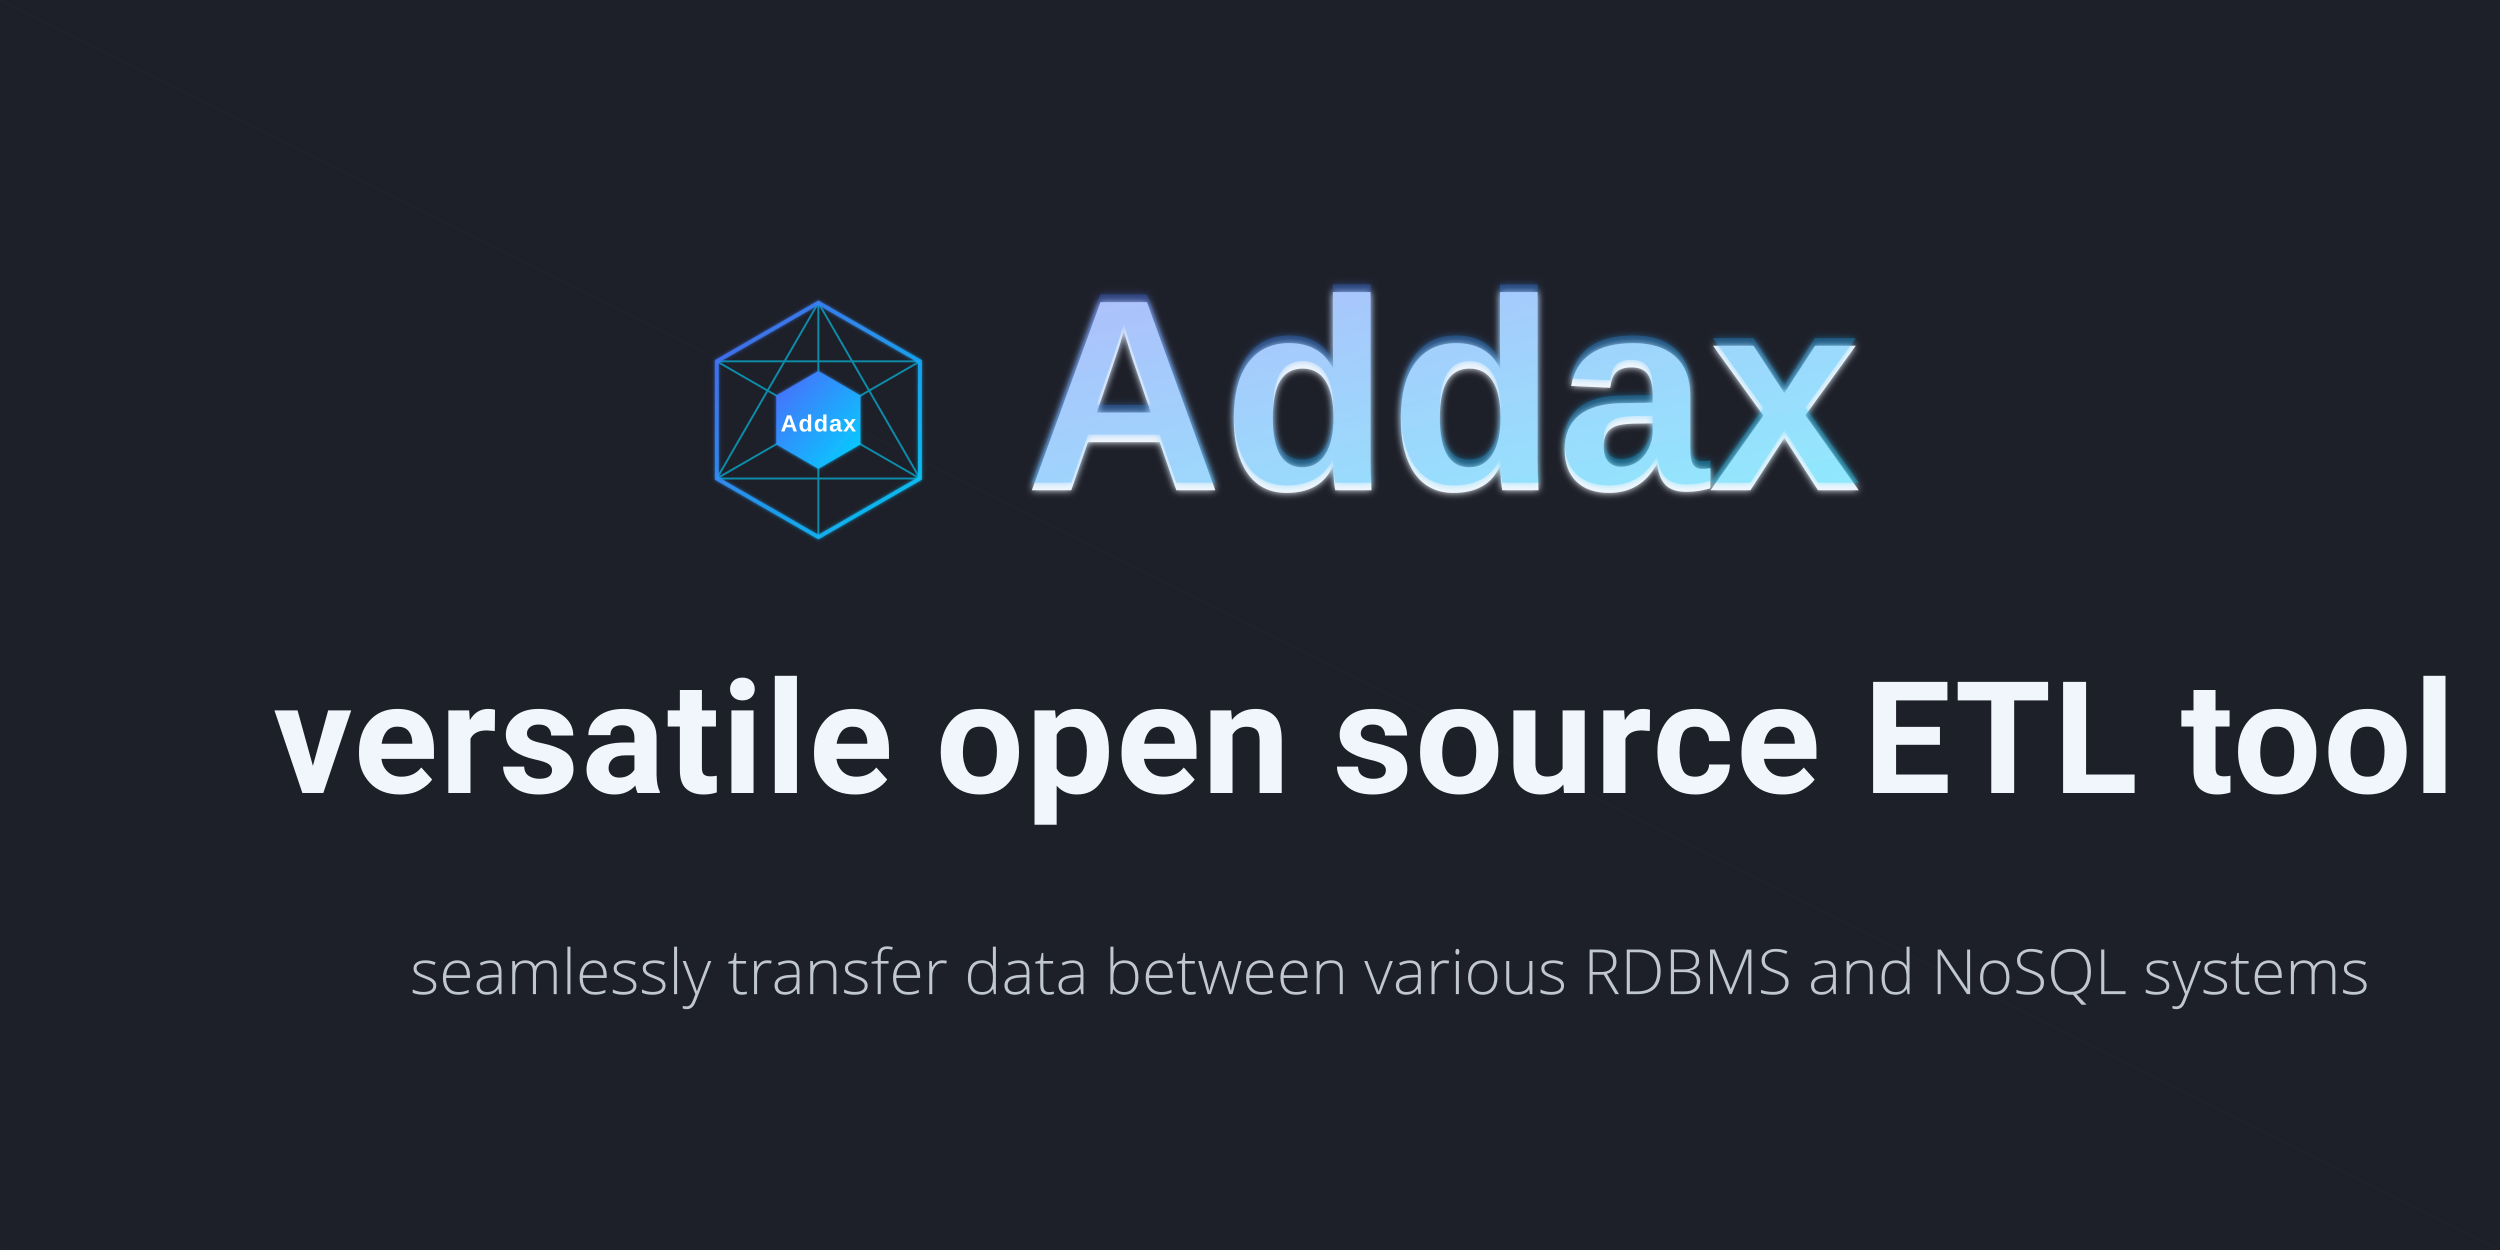
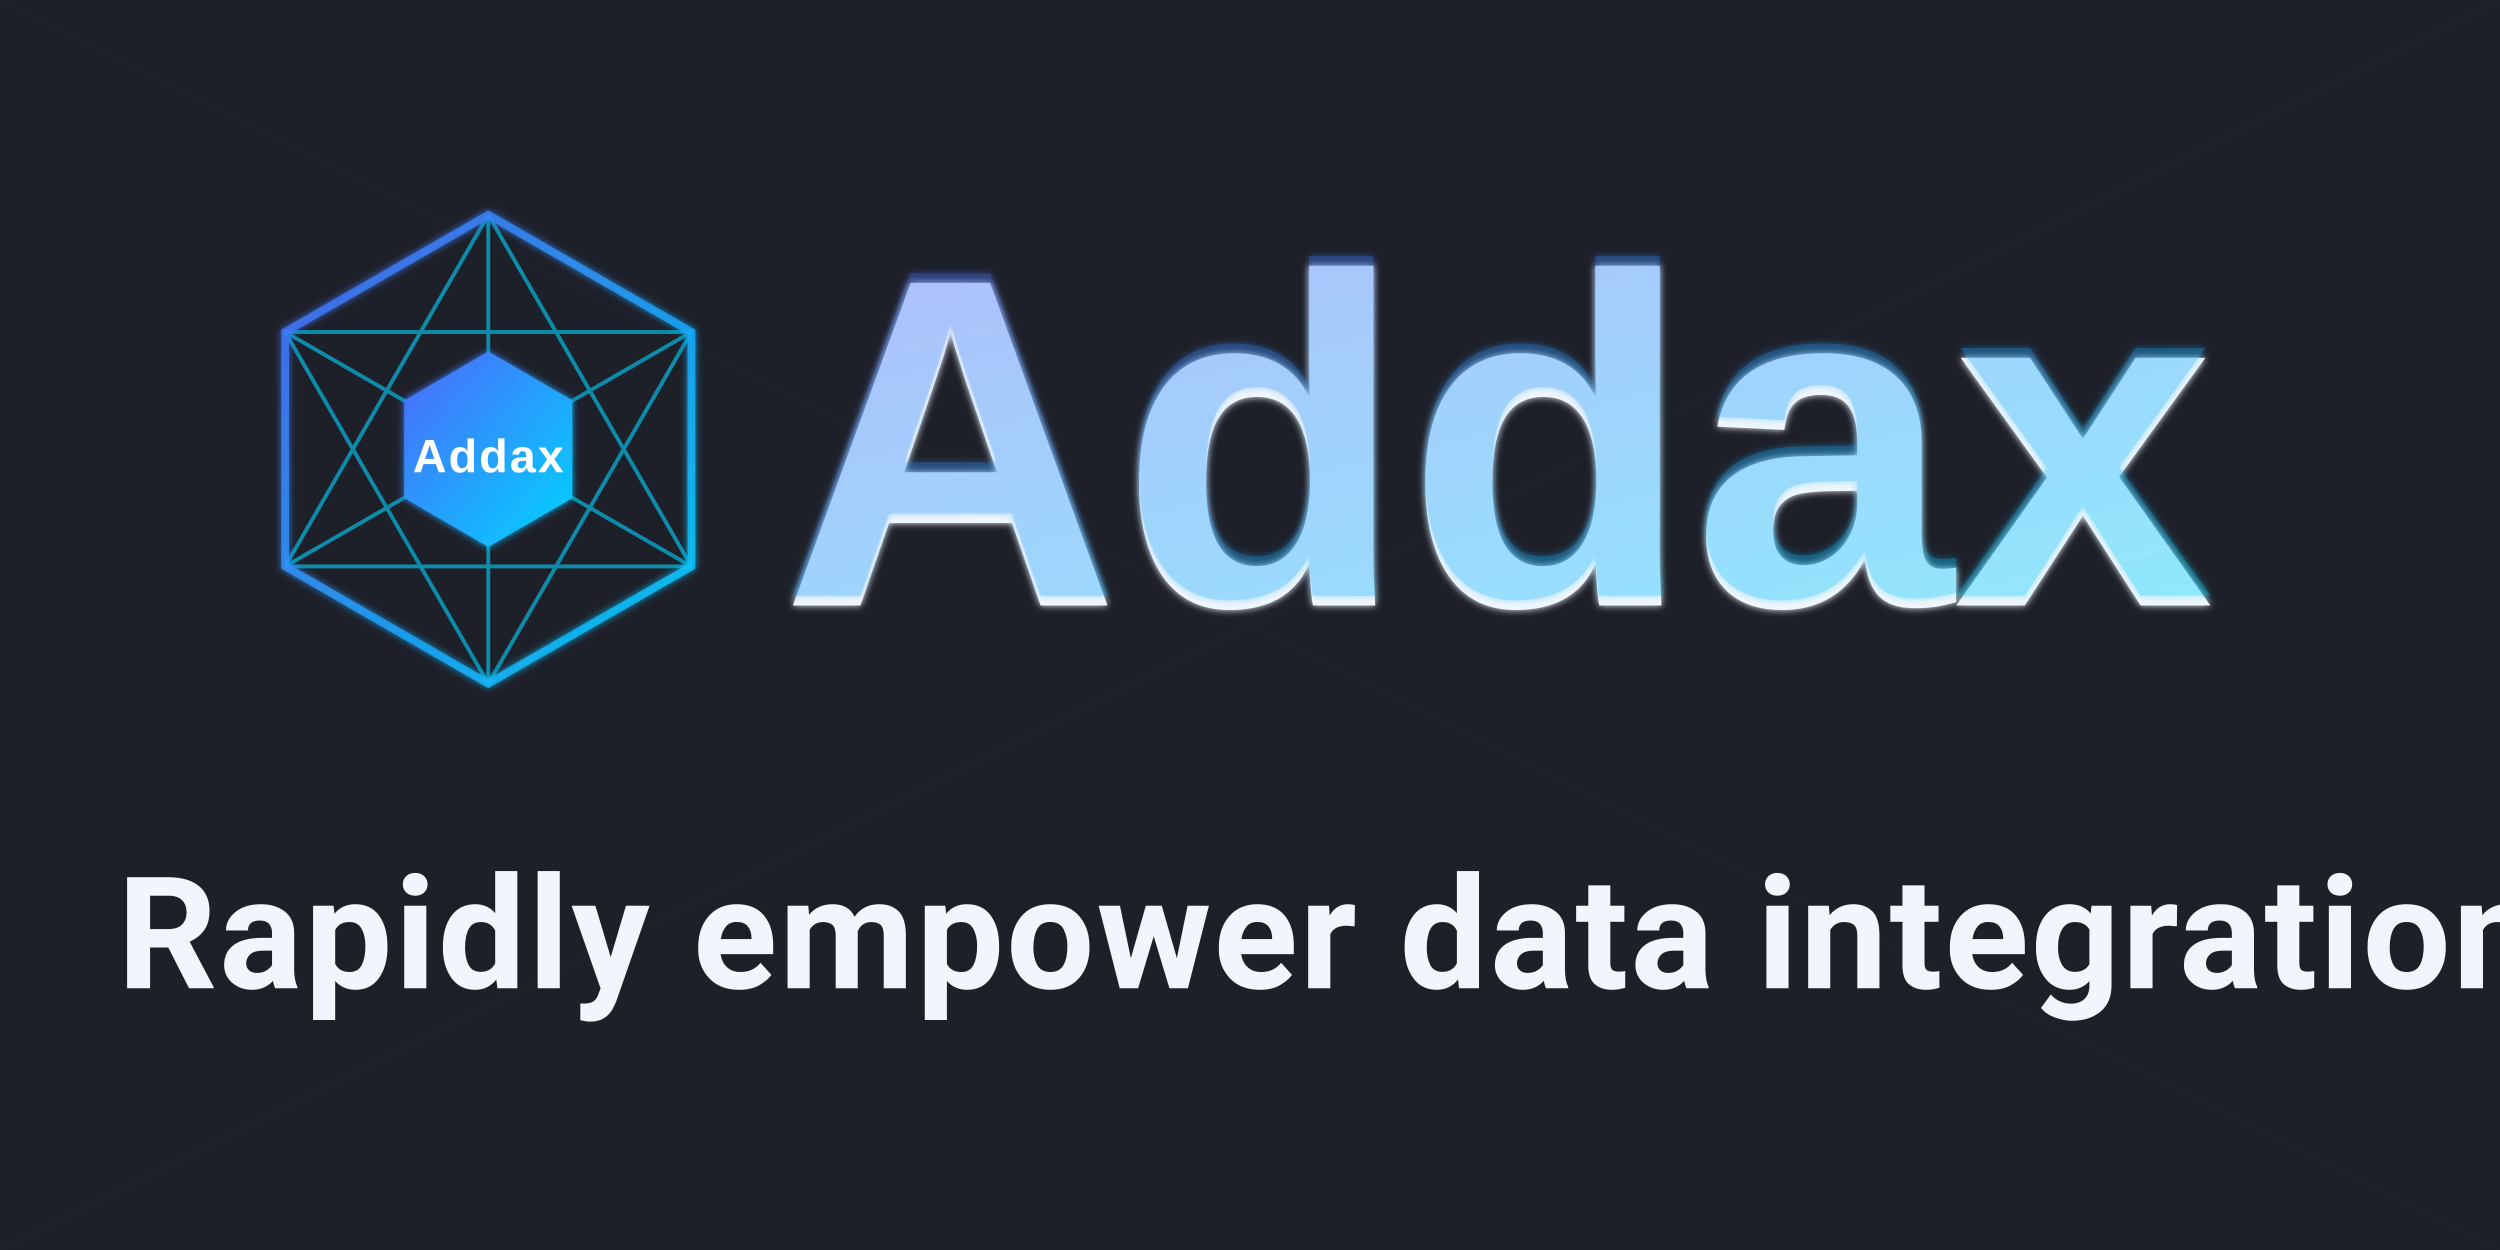
<svg xmlns="http://www.w3.org/2000/svg" version="1.1" viewBox="0 0 1280 640" width="1280" height="640">
  <defs />
  <g id="logo">
    <defs>
      <linearGradient id="mainGradient" x1="0%" y1="0%" x2="100%" y2="100%">
        <stop offset="10%" style="stop-color:#4573fb" />
        <stop offset="100%" style="stop-color:#00d4ff" />
      </linearGradient>
      <filter id="glow">
        <feGaussianBlur stdDeviation="2" result="coloredBlur" />
        <feMerge>
          <feMergeNode in="coloredBlur" />
          <feMergeNode in="SourceGraphic" />
        </feMerge>
      </filter>
    </defs>
-     <g id="tech-background">
-       <path d="M0,0 L300,0 L300,300 L0,300 Z" fill="url(#gridGradient)" opacity="0.3" />
-     </g>
    <g stroke="#00d4ff" stroke-width="2" opacity="0.6">
      <line x1="150" y1="30" x2="150" y2="270" />
      <line x1="150" y1="30" x2="254" y2="210" />
      <line x1="150" y1="30" x2="46" y2="210" />
      <line x1="254" y1="90" x2="46" y2="210" />
      <line x1="254" y1="210" x2="46" y2="90" />
      <line x1="254" y1="90" x2="46" y2="90" />
      <line x1="254" y1="210" x2="46" y2="210" />
+       <line x1="254" y1="90" x2="150" y2="270" />
+       <line x1="46" y1="90" x2="150" y2="270" />
    </g>
    <path d="M 150,30 L 254,90 L 254,210 L 150,270 L 46,210 L 46,90 Z" fill="none" stroke="url(#mainGradient)" stroke-width="4" filter="url(#glow)" stroke-opacity="0.8">
      <animate attributeName="stroke-opacity" values="0.8;1;0.8" dur="2s" repeatCount="indefinite" />
    </path>
    <path id="centerHex" d="M 150,100 L 193,125 L 193,175 L 150,200 L 107,175 L 107,125 Z" fill="url(#mainGradient)" filter="url(#glow)">
-       <animate attributeName="opacity" values="1" dur="3s" repeatCount="indefinite" />
    </path>
    <text x="150" y="155" font-family="Arial, sans-serif" font-size="24" fill="white" text-anchor="middle" dominant-baseline="middle" font-weight="600" letter-spacing="1">Addax</text>
  </g>
  <g id="logo-slogan" fill="none" stroke-dasharray="none" fill-opacity="1" stroke-opacity="1" stroke="none">
    <rect fill="#1e2029" x="0" y="0" width="1280" height="640" />
    <g opacity="0.2">
      <path d="M0,0 L1280,640 M1280,0 L0,640" stroke="#4573fb" stroke-width="0.5" opacity="0.05" />
-       <circle cx="640" cy="320" r="300" fill="url(#pulseGradient)" opacity="0.1">
-         <animate attributeName="r" values="300;350;300" dur="10s" repeatCount="indefinite" />
-         <animate attributeName="opacity" values="0.1;0.05;0.1" dur="10s" repeatCount="indefinite" />
-       </circle>
    </g>
    <g id="logo-slogan_Layer_1">
      <g id="Graphic_6">
-         <rect x="260" y="100" width="205" height="164" id="path" />
-         <use href="#logo" width="46" height="46" transform="translate(344 140) scale(0.5)" />
+         <use href="#logo" width="80" height="80" transform="translate(100 80) scale(1)" />
      </g>
      <g id="Graphic_7">
-         <text transform="translate(524.8242 138)" fill="#f0f6fc" filter="url(#glow)">
-           <tspan font-family="Montserrat, Arial, sans-serif" font-weight="800" font-size="140" fill="#f0f6fc" x="0" y="113">Addax</tspan>
+         <text transform="translate(400 160)" fill="#f0f6fc" filter="url(#glow)">
+           <tspan font-family="Montserrat, Arial, sans-serif" font-weight="800" font-size="240" fill="#f0f6fc" x="0" y="150">Addax</tspan>
        </text>
-         <text transform="translate(524.8242 134.1211)" fill="url(#mainGradient)" opacity="0.4" filter="url(#glow)">
-           <tspan font-family="Montserrat, Arial, sans-serif" font-weight="800" font-size="140" x="0" y="113">Addax</tspan>
+         <text transform="translate(400 155)" fill="url(#mainGradient)" opacity="0.4" filter="url(#glow)">
+           <tspan font-family="Montserrat, Arial, sans-serif" font-weight="800" font-size="240" x="0" y="150">Addax</tspan>
        </text>
      </g>
      <g id="Graphic_8">
-         <text transform="translate(140 350)" fill="#f0f6fc">
-           <tspan font-family="Roboto, DIN Alternate, sans-serif" font-weight="700" font-size="80" letter-spacing="1" fill="#f0f6fc" x="0" y="56">versatile open source ETL tool</tspan>
-         </text>
-       </g>
-       <g id="Graphic_9">
-         <text transform="translate(210 480)" fill="#c0c7d0">
-           <tspan font-family="Open Sans, Helvetica Neue, sans-serif" font-size="32" font-weight="300" fill="#c0c7d0" x="0" y="29">seamlessly transfer data between various RDBMS and NoSQL systems</tspan>
+         <text transform="translate(60 450)" fill="#f0f6fc">
+           <tspan font-family="Roboto, DIN Alternate, sans-serif" font-weight="600" font-size="80" letter-spacing="1" fill="#f0f6fc" x="0" y="56">Rapidly empower data integration</tspan>
        </text>
      </g>
    </g>
  </g>
</svg>
